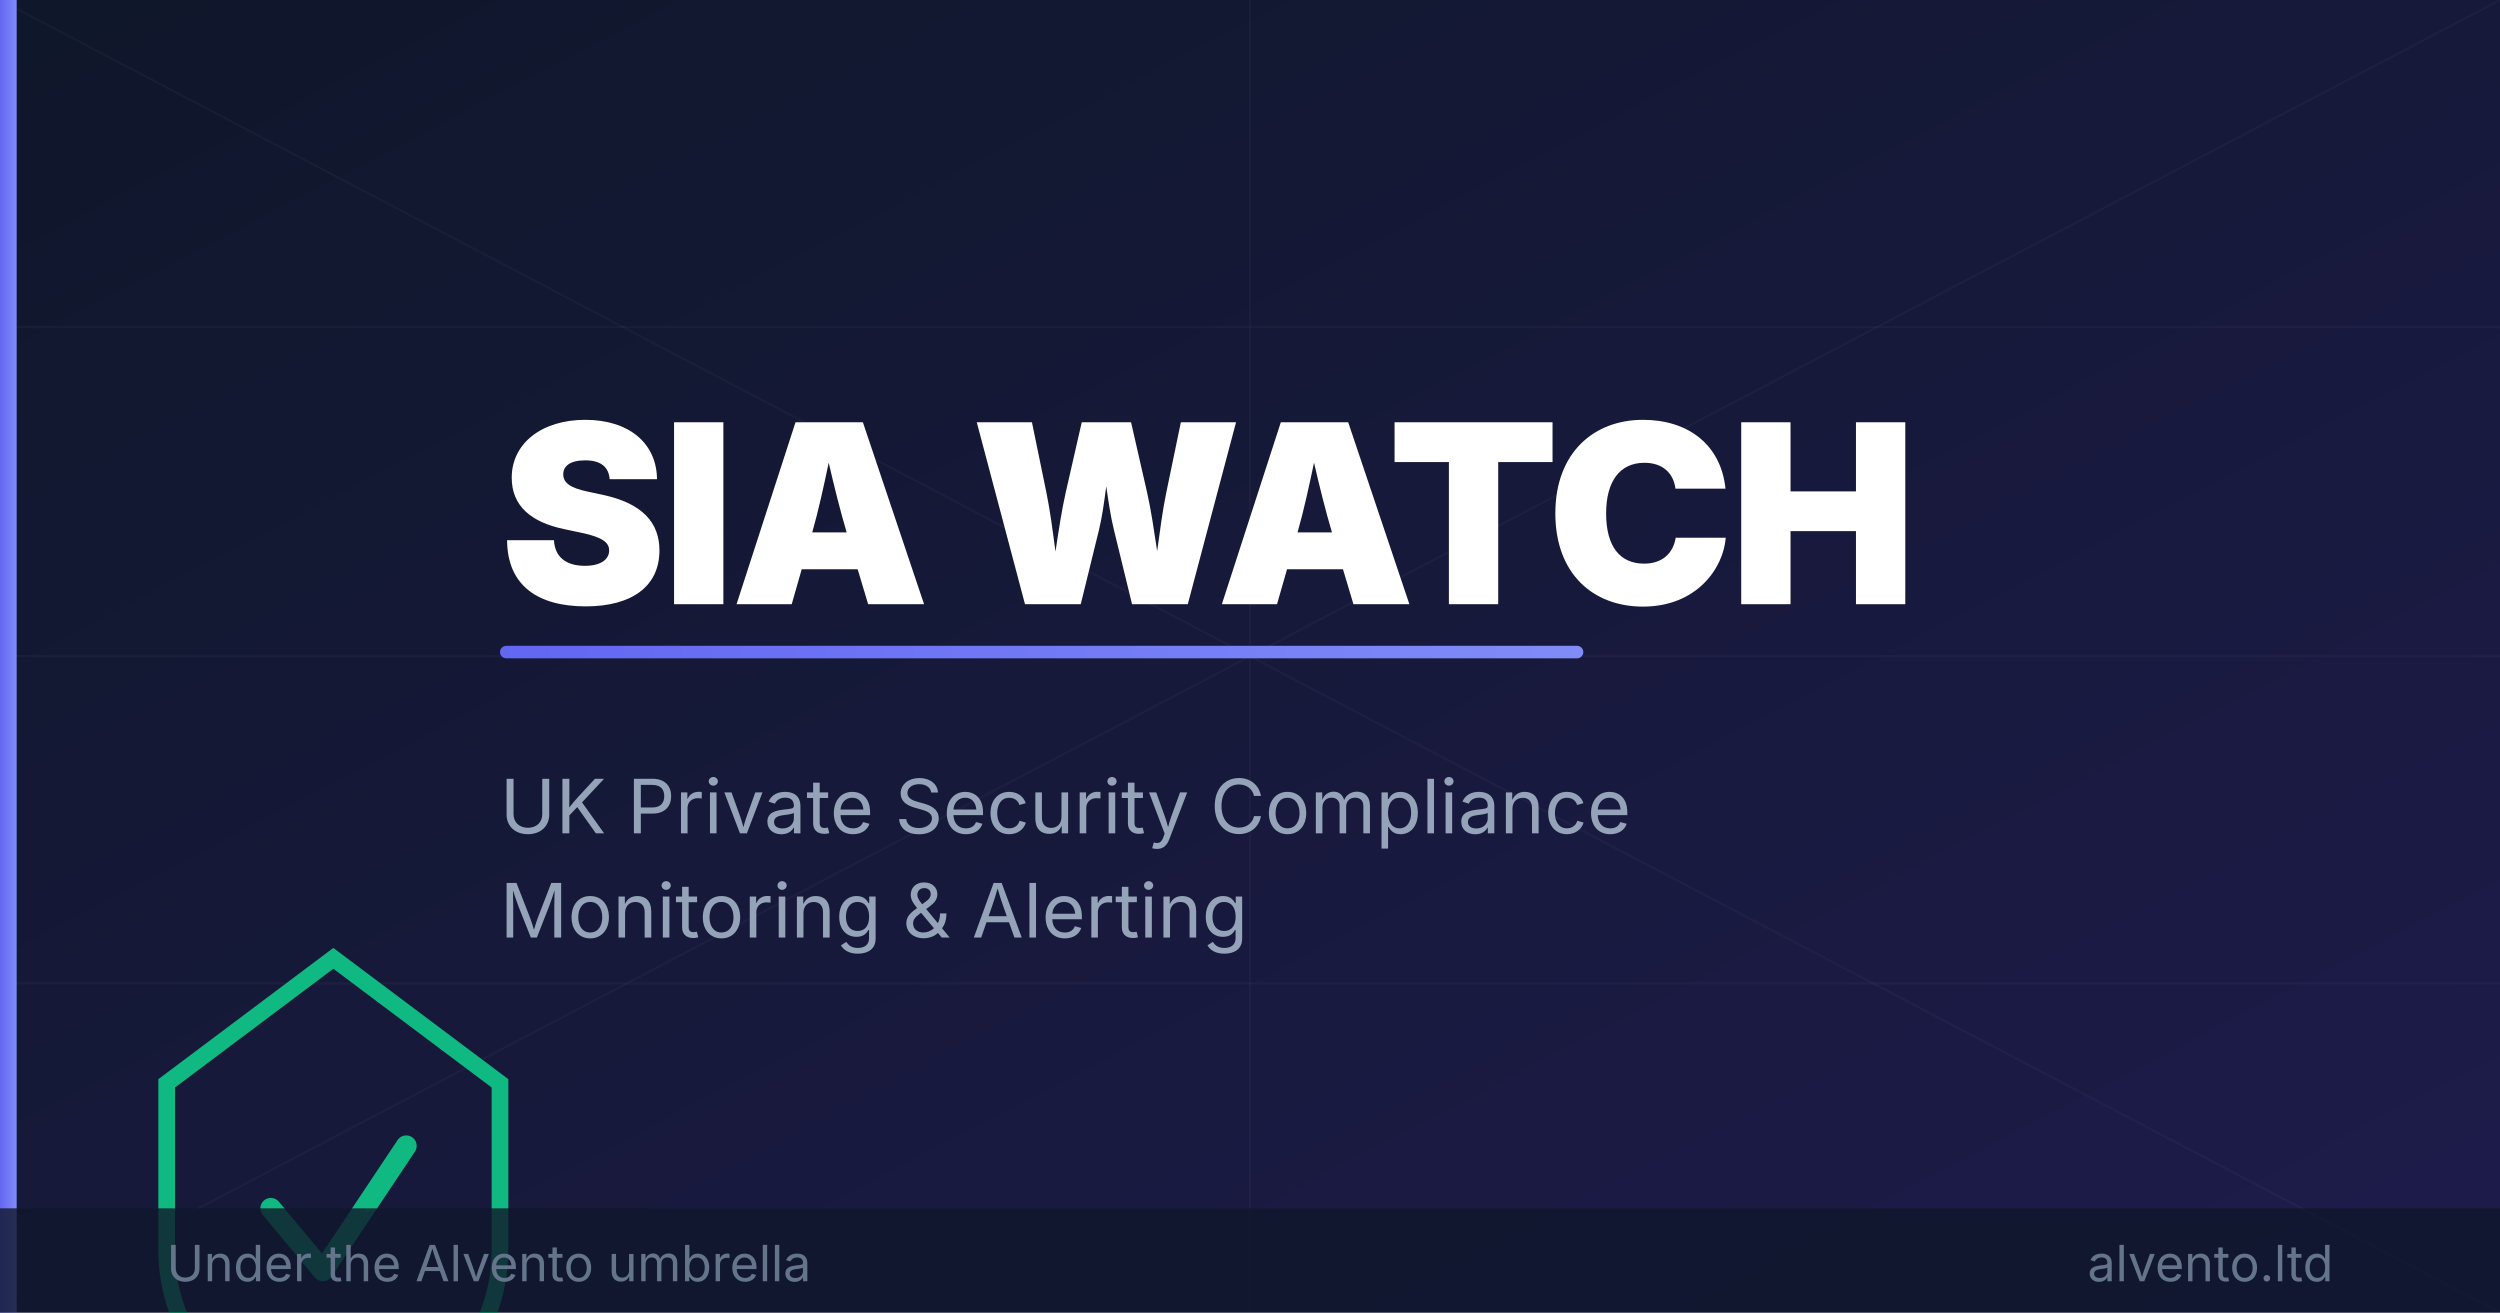
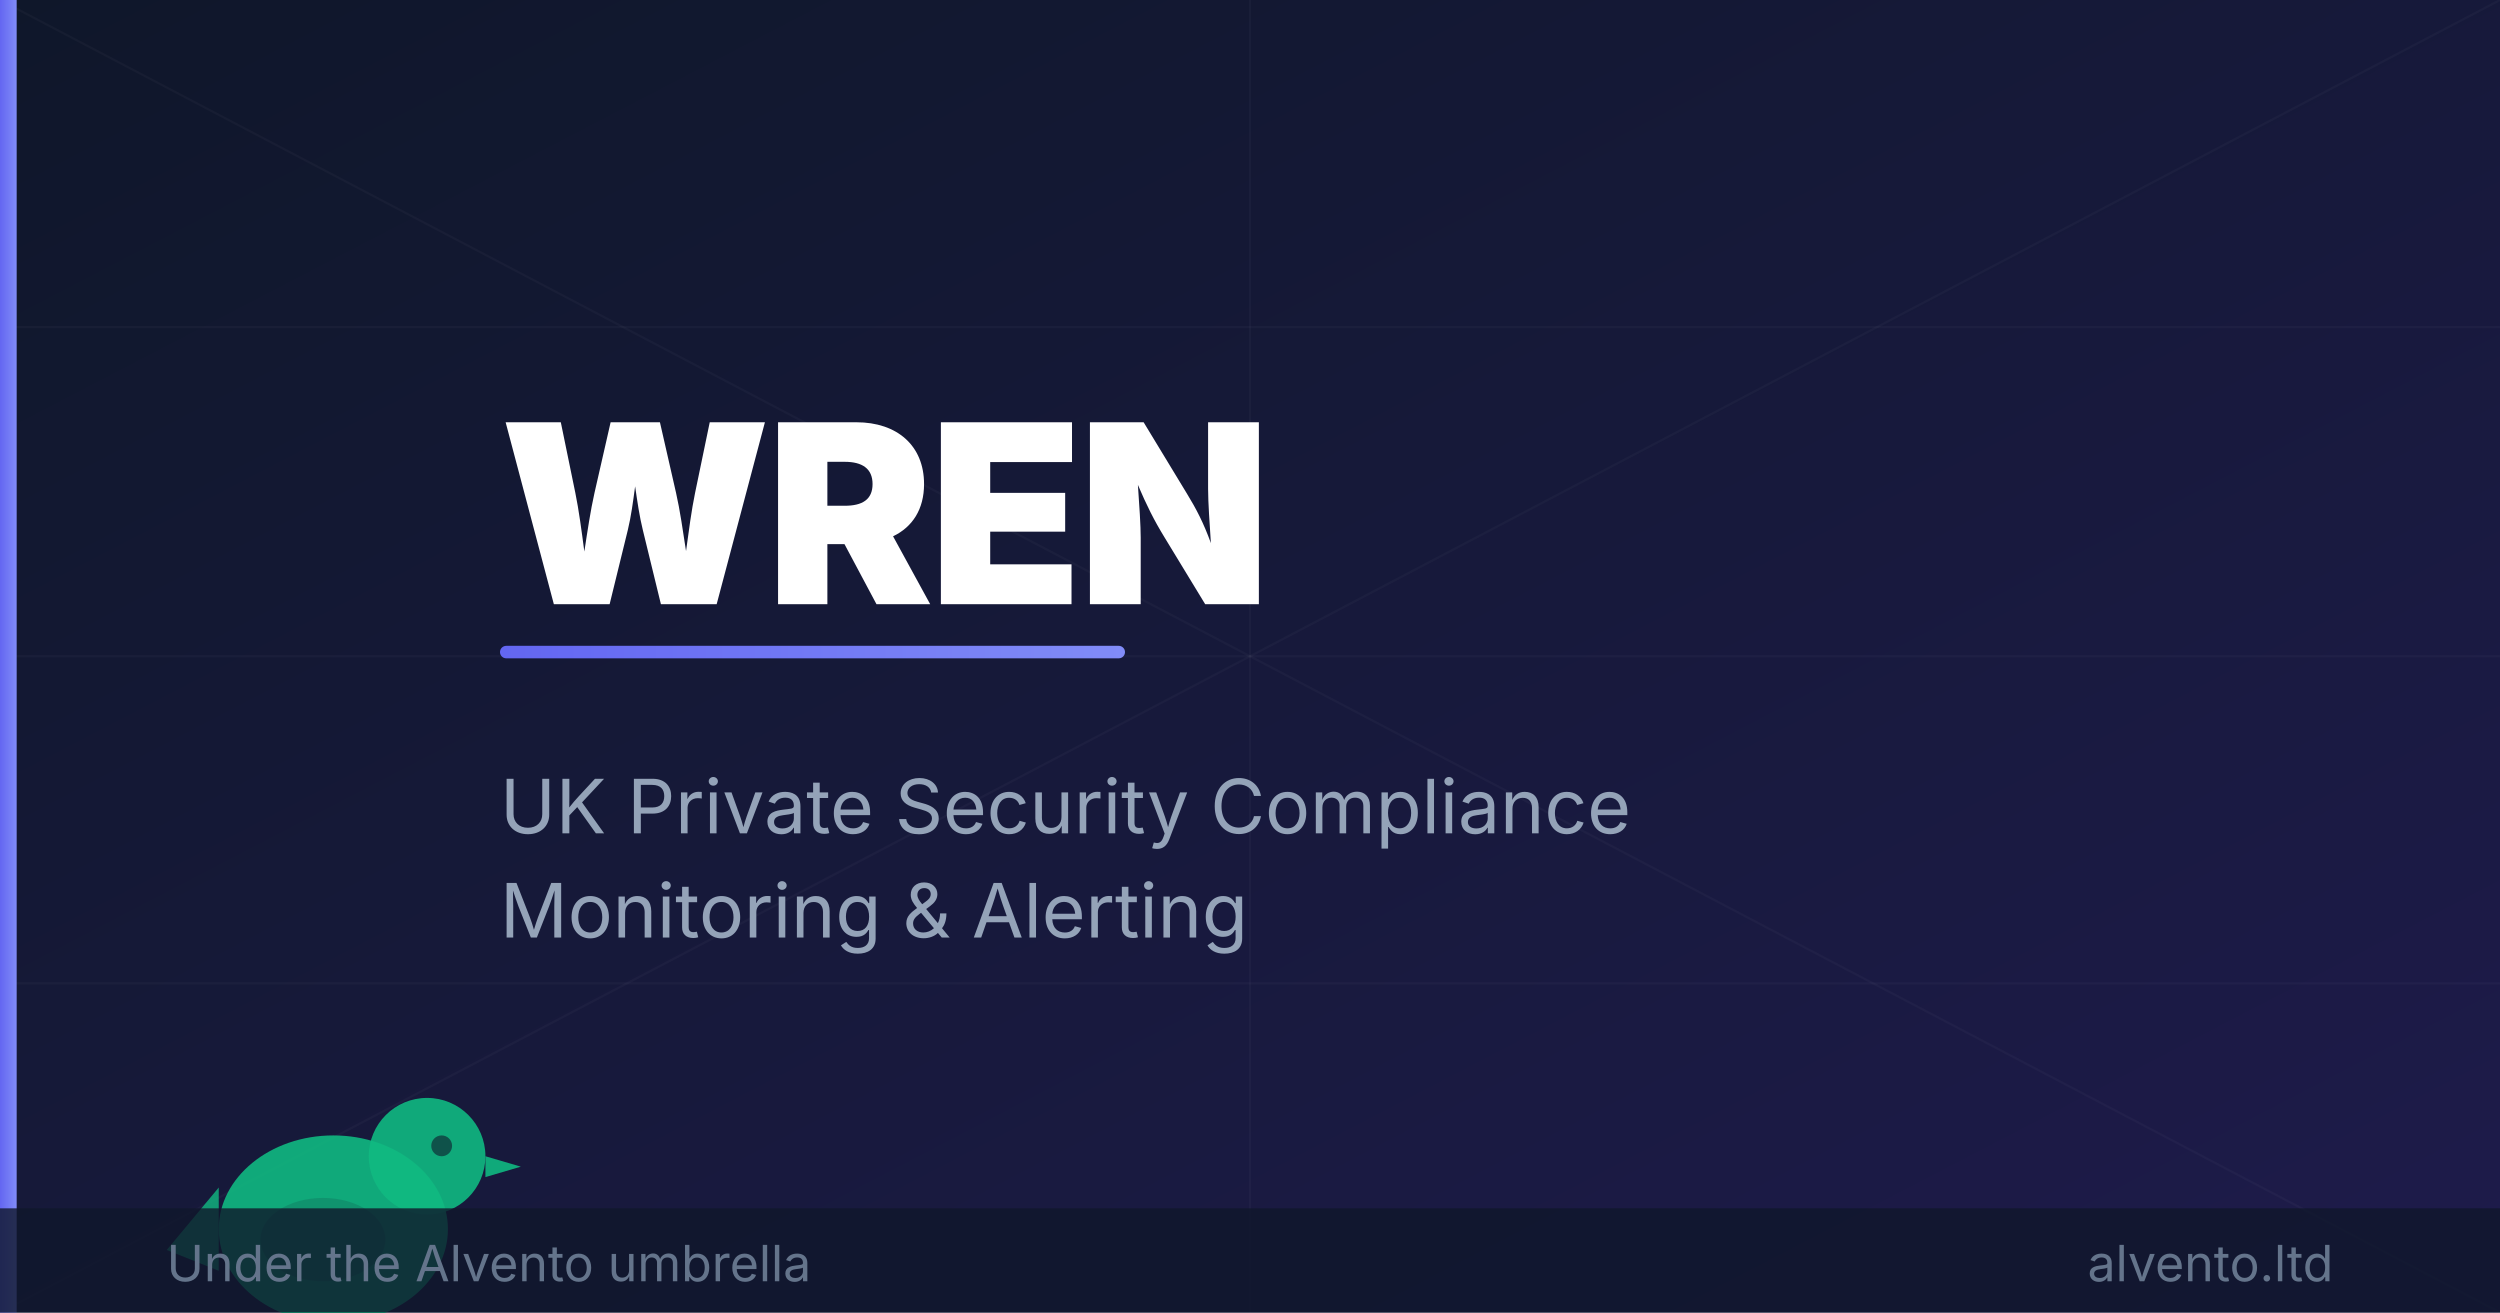
<svg xmlns="http://www.w3.org/2000/svg" viewBox="0 0 1200 630" width="1200" height="630">
  <defs>
    <linearGradient id="bg" x1="0%" y1="0%" x2="100%" y2="100%">
      <stop offset="0%" style="stop-color:#0f172a" />
      <stop offset="100%" style="stop-color:#1e1b4b" />
    </linearGradient>
    <linearGradient id="accent" x1="0%" y1="0%" x2="100%" y2="0%">
      <stop offset="0%" style="stop-color:#6366f1" />
      <stop offset="100%" style="stop-color:#818cf8" />
    </linearGradient>
  </defs>
  <rect width="1200" height="630" fill="url(#bg)" />
  <g stroke="#ffffff" stroke-opacity="0.03" stroke-width="1">
    <line x1="0" y1="0" x2="1200" y2="630" />
    <line x1="1200" y1="0" x2="0" y2="630" />
    <line x1="600" y1="0" x2="600" y2="630" />
    <line x1="0" y1="315" x2="1200" y2="315" />
    <line x1="0" y1="157" x2="1200" y2="157" />
    <line x1="0" y1="472" x2="1200" y2="472" />
  </g>
  <rect x="0" y="0" width="8" height="630" fill="url(#accent)" />
  <g transform="translate(80, 440)">
-     <path d="M0 80 L80 20 L160 80 L160 160 Q160 220 80 260 Q0 220 0 160 Z" fill="none" stroke="#10b981" stroke-width="8" />
-     <polyline points="50,140 75,170 115,110" fill="none" stroke="#10b981" stroke-width="10" stroke-linecap="round" stroke-linejoin="round" />
+     <ellipse cx="80" cy="150" rx="55" ry="45" fill="#10b981" opacity="0.9" />
+     <circle cx="125" cy="115" r="28" fill="#10b981" opacity="0.9" />
+     <polygon points="153,115 170,120 153,125" fill="#10b981" opacity="0.9" />
+     <polygon points="25,130 0,160 25,170" fill="#10b981" opacity="0.8" />
+     <ellipse cx="75" cy="155" rx="30" ry="20" fill="#0f172a" opacity="0.15" />
+     <circle cx="132" cy="110" r="5" fill="#0f172a" opacity="0.6" />
  </g>
-   <text x="240" y="290" font-family="Inter, system-ui, sans-serif" font-size="120" font-weight="900" fill="#ffffff" letter-spacing="-2">SIA WATCH</text>
-   <rect x="240" y="310" width="520" height="6" fill="url(#accent)" rx="3" />
+   <text x="240" y="290" font-family="Inter, system-ui, sans-serif" font-size="120" font-weight="900" fill="#ffffff" letter-spacing="-2">WREN</text>
+   <rect x="240" y="310" width="300" height="6" fill="url(#accent)" rx="3" />
  <text x="240" y="400" font-family="Inter, system-ui, sans-serif" font-size="36" fill="#94a3b8">UK Private Security Compliance</text>
  <text x="240" y="450" font-family="Inter, system-ui, sans-serif" font-size="36" fill="#94a3b8">Monitoring &amp; Alerting</text>
  <rect x="0" y="580" width="1200" height="50" fill="#0f172a" opacity="0.8" />
  <text x="80" y="615" font-family="Inter, system-ui, sans-serif" font-size="24" fill="#64748b">Under the Alvento umbrella</text>
  <text x="1120" y="615" font-family="Inter, system-ui, sans-serif" font-size="24" fill="#64748b" text-anchor="end">alvento.ltd</text>
</svg>
